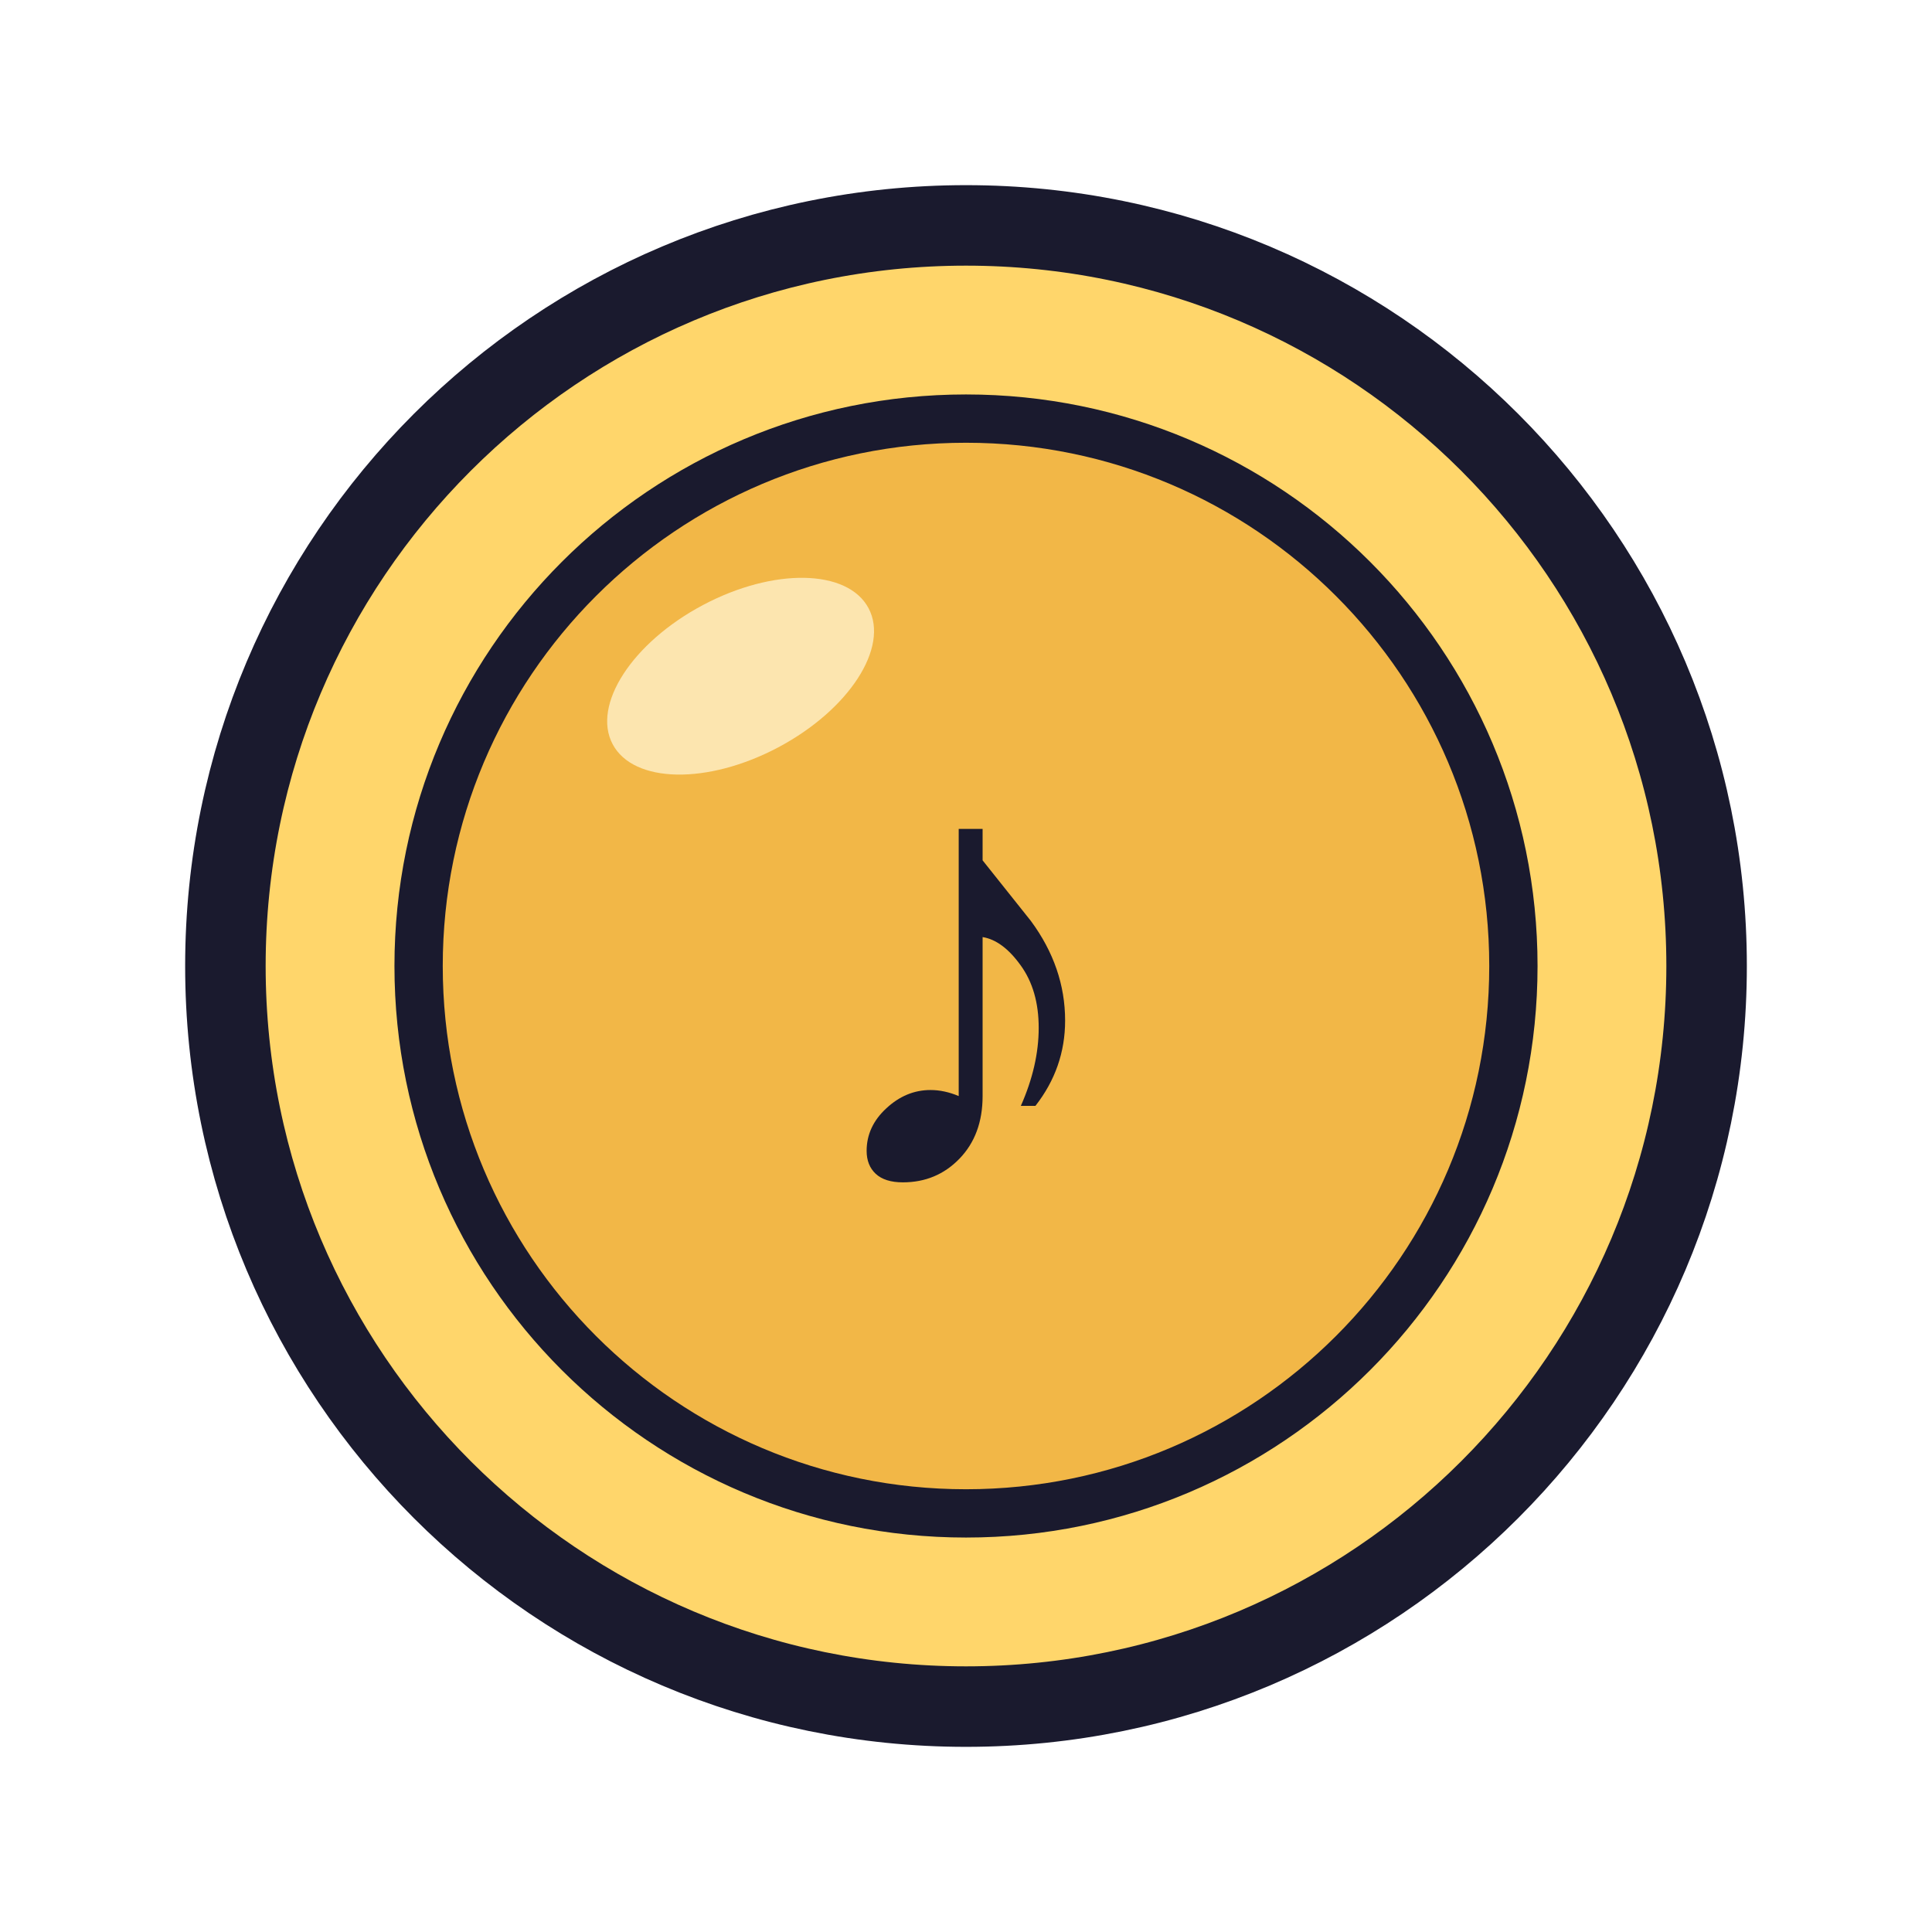
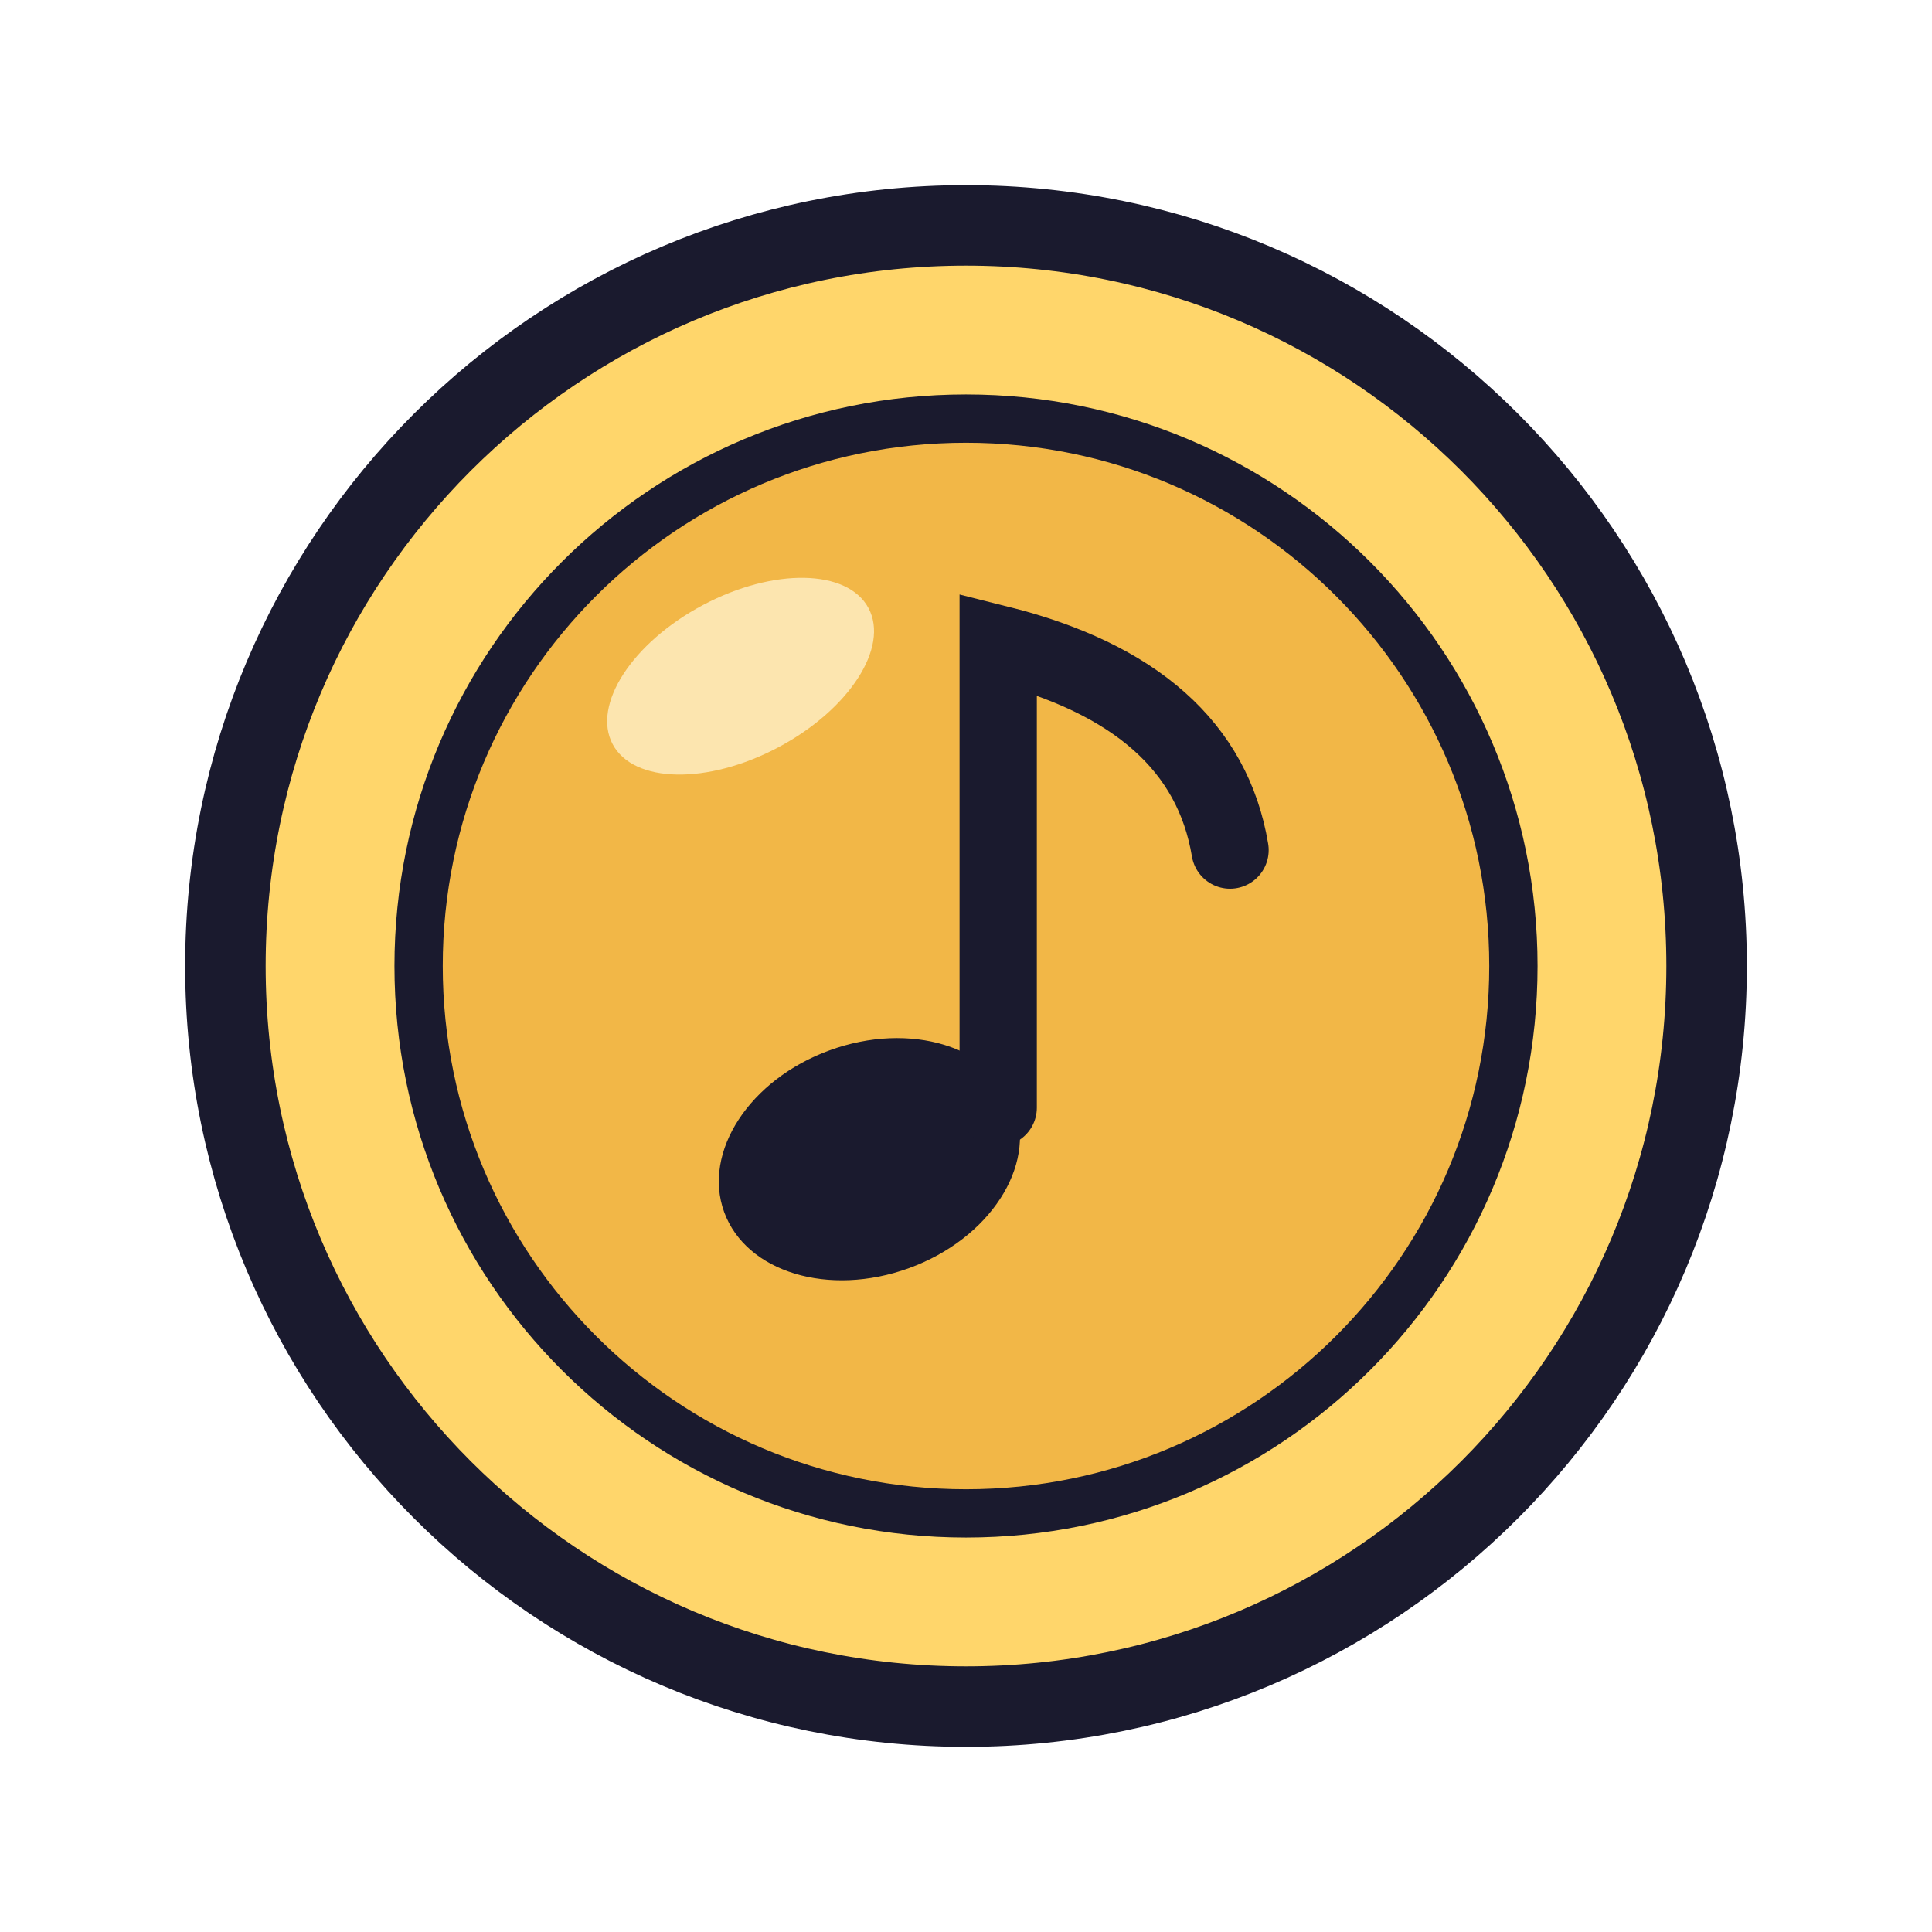
<svg xmlns="http://www.w3.org/2000/svg" viewBox="0 0 120 120">
  <circle cx="60" cy="60" r="46" fill="#FFD66B" stroke="#1A1A2E" stroke-width="5" />
  <circle cx="60" cy="60" r="34" fill="#F2B747" stroke="#1A1A2E" stroke-width="3" />
-   <path d="M 52 44 Q 72 40 72 52 Q 72 60 58 62 Q 72 64 72 72 Q 72 84 52 80 M 60 38 l 0 48" stroke="#1A1A2E" stroke-width="0" fill="none" />
-   <text x="60" y="74" font-family="Arial Rounded MT Bold, Arial" font-size="40" font-weight="bold" text-anchor="middle" fill="#1A1A2E">♪</text>
+   <ellipse cx="54" cy="72" rx="9.6" ry="7.2" fill="#1A1A2E" transform="rotate(-20 54 72)" />
+   <path d="M 62.0 68.8 L 62.0 40.0 Q 74.8 43.2 76.4 52.8" stroke="#1A1A2E" stroke-width="4.8" fill="none" stroke-linecap="round" />
  <ellipse cx="46" cy="42" rx="9" ry="5" fill="#FFF0C9" opacity="0.8" transform="rotate(-28 46 42)" />
</svg>
